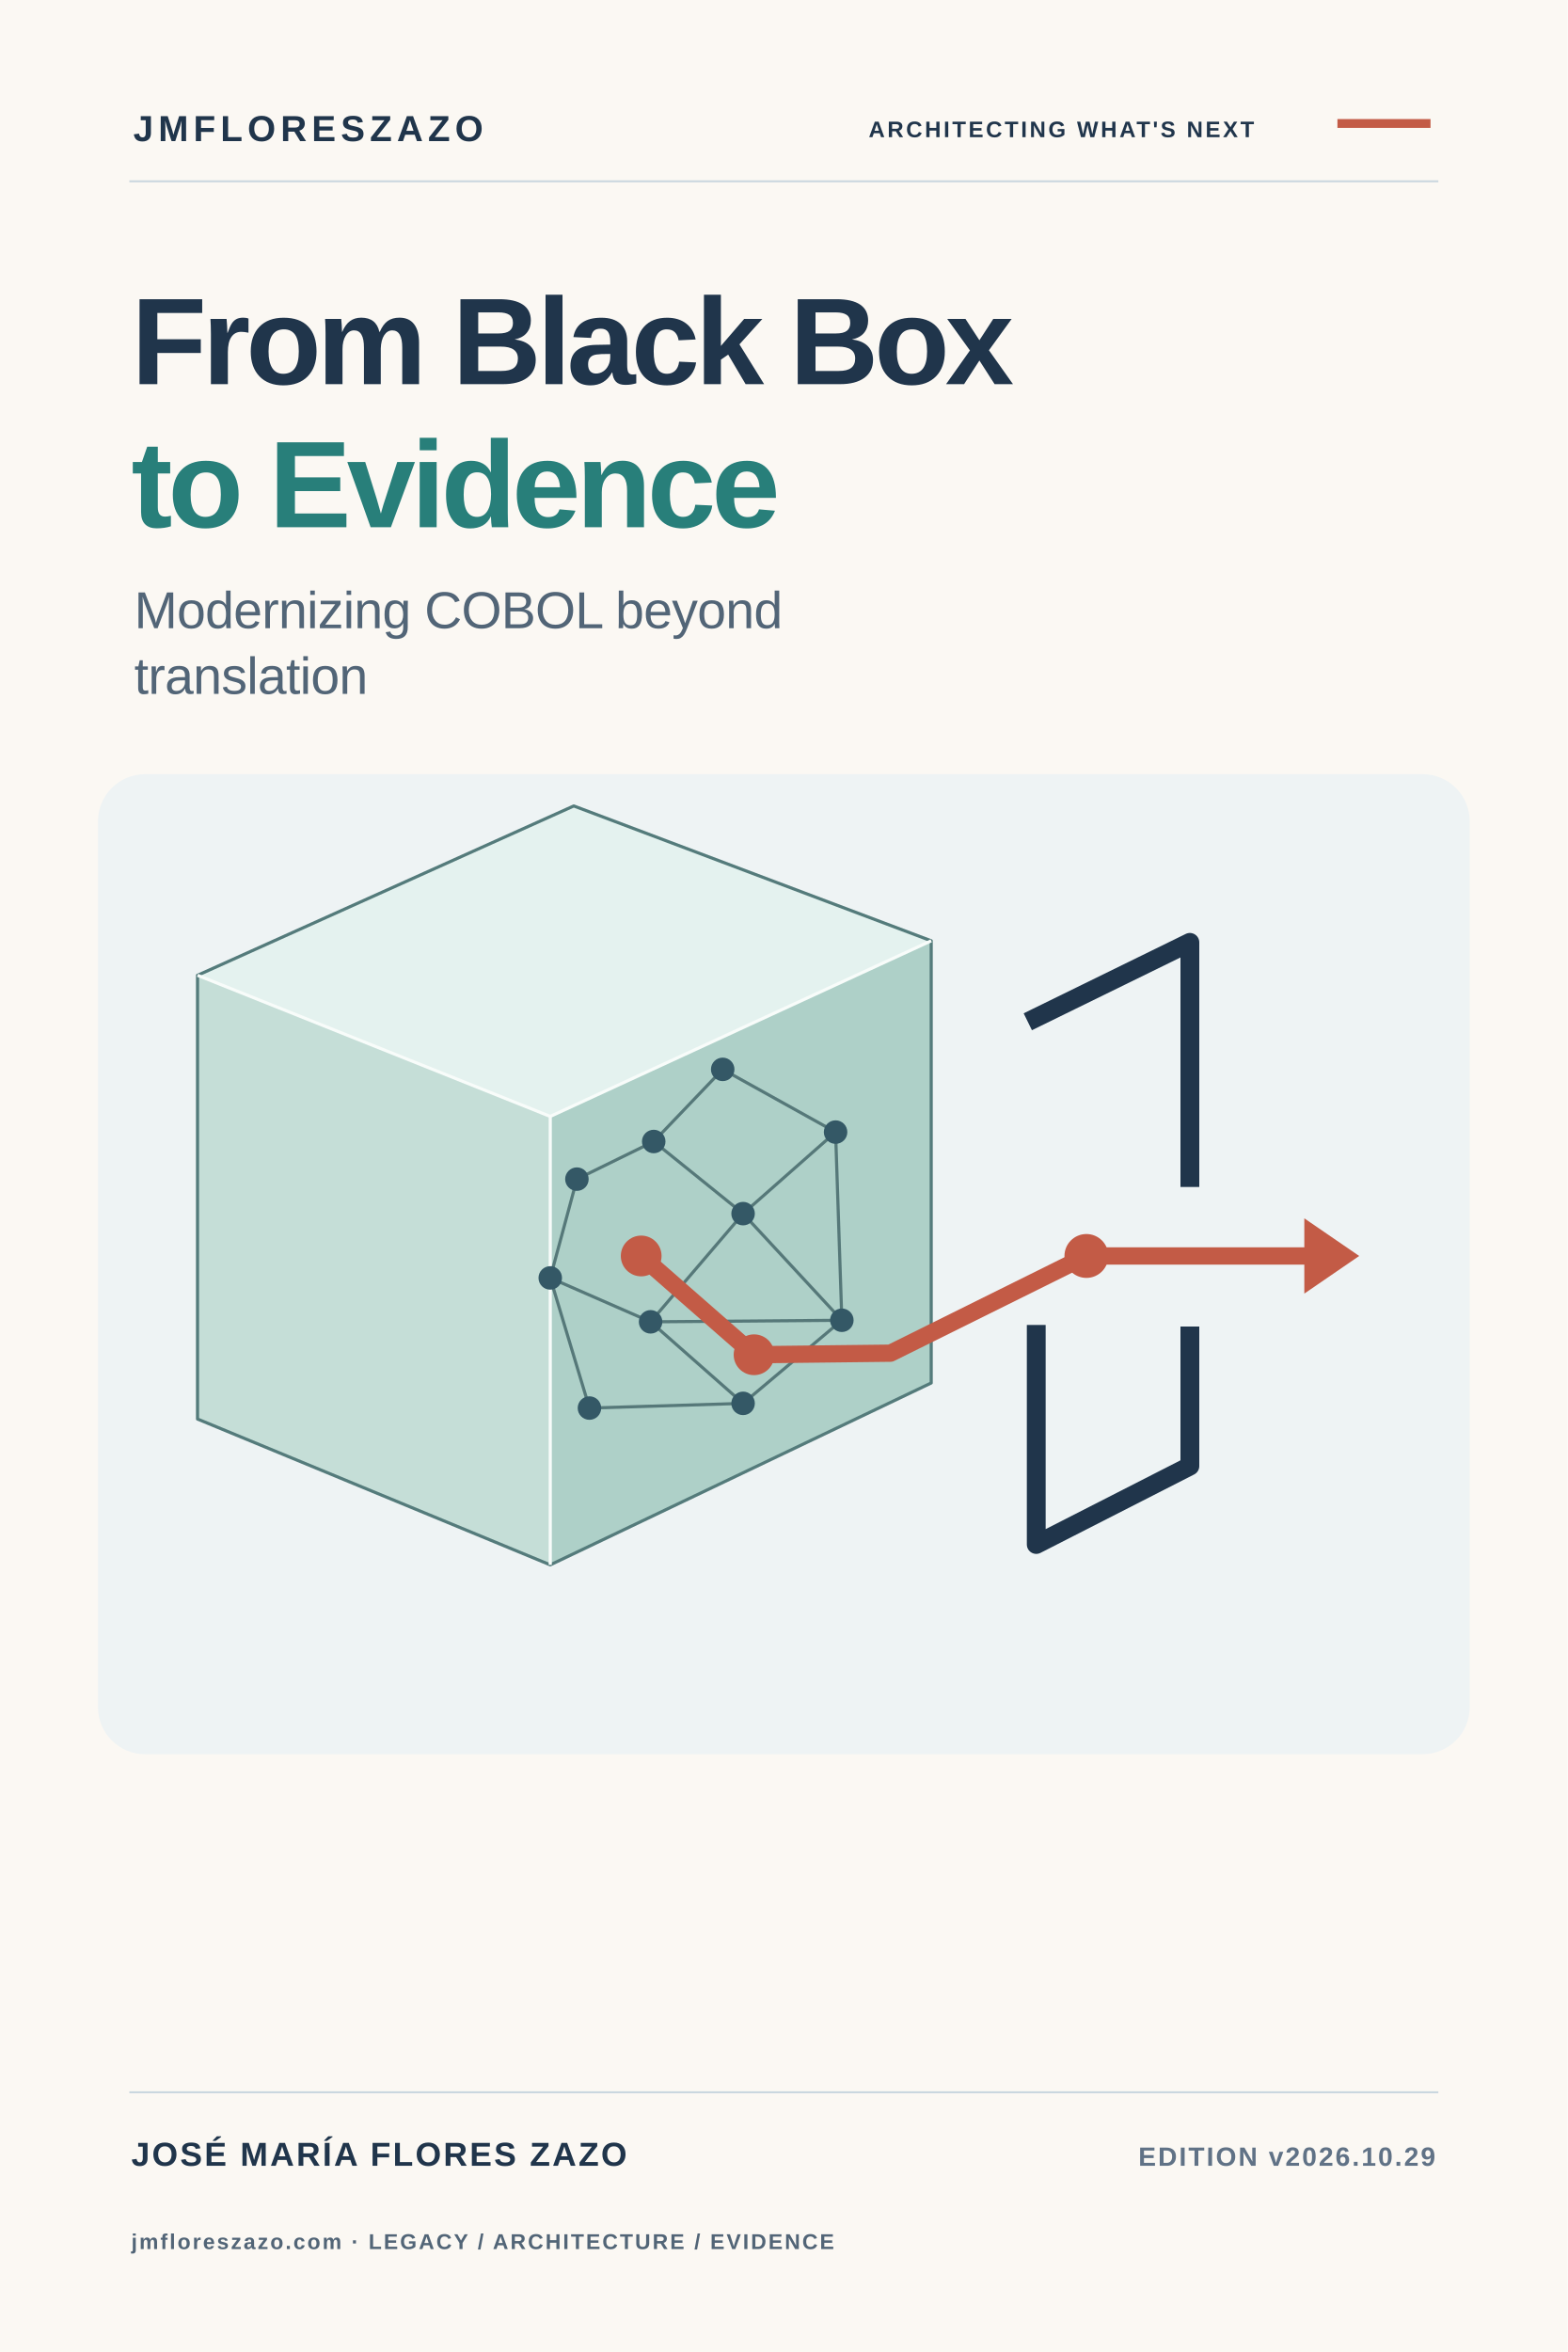
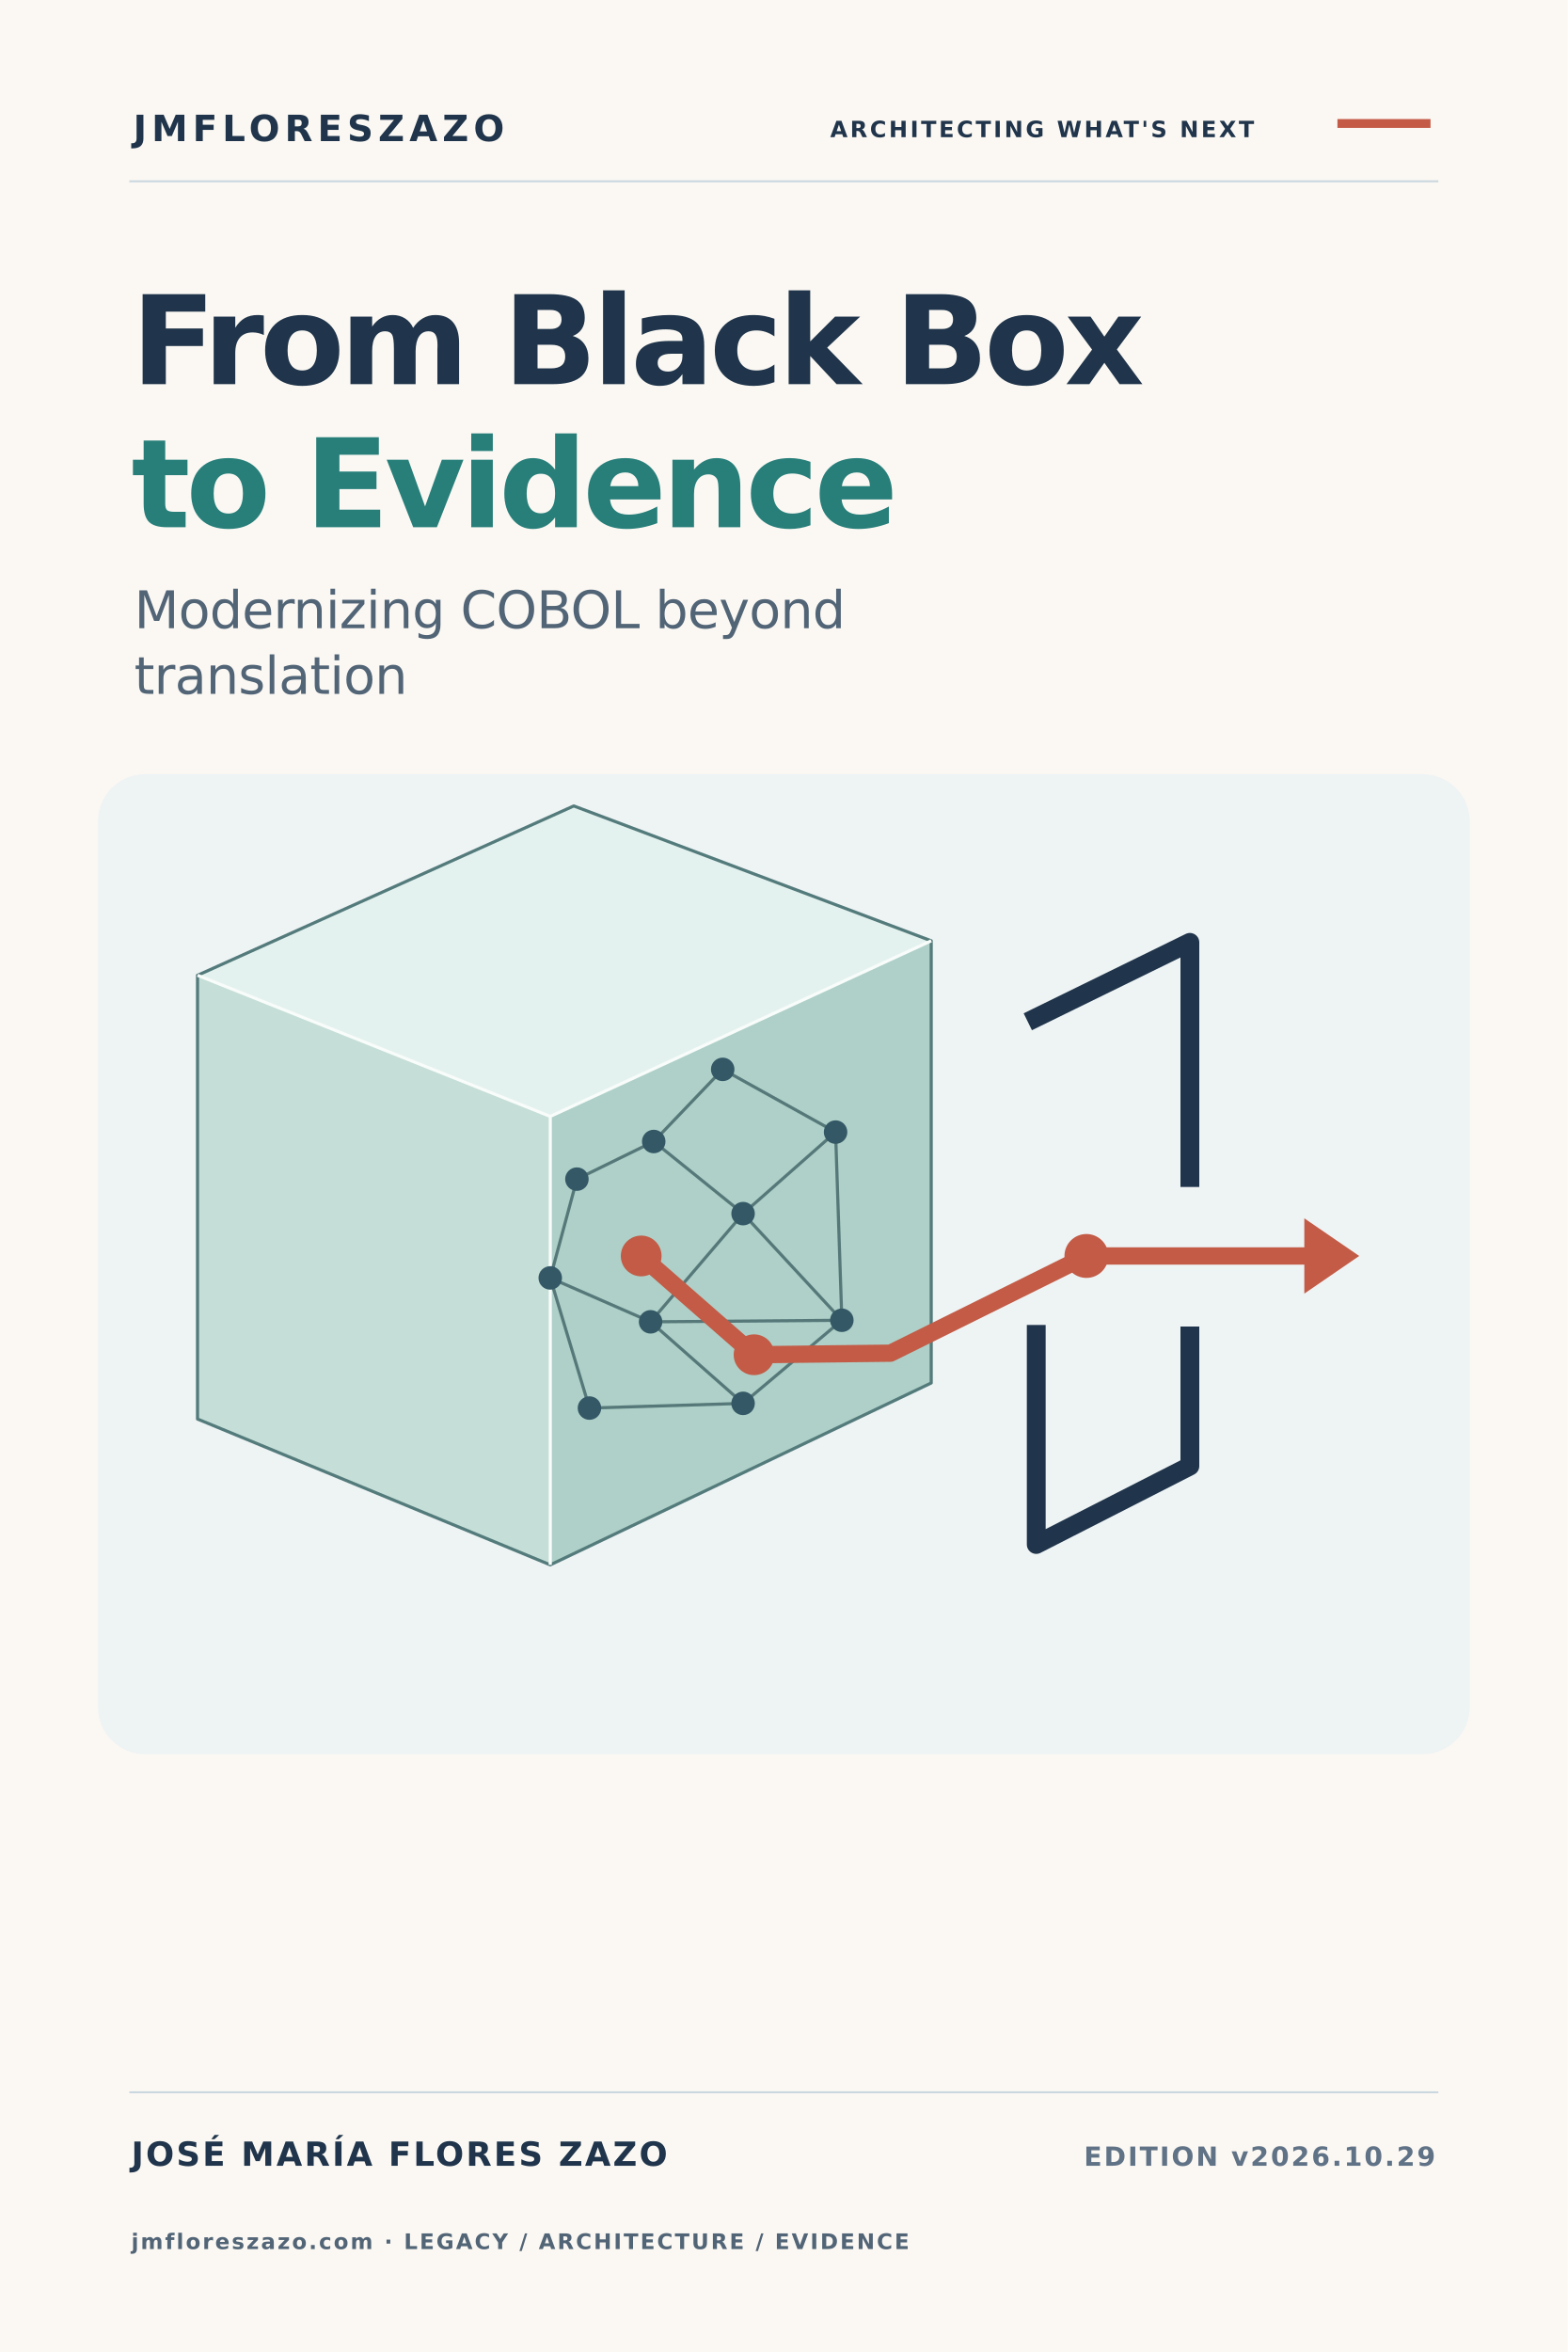
<svg xmlns="http://www.w3.org/2000/svg" viewBox="0 0 1600 2400" width="1600" height="2400" role="img">
  <rect width="1600" height="2400" fill="#FBF8F3" />
-   <text x="136" y="144" font-family="Arial,Helvetica,sans-serif" font-size="37" font-weight="800" fill="#20354B" letter-spacing="5" text-anchor="start">JMFLORESZAZO</text>
+   <text x="136" y="144" font-family="DejaVu Sans" font-size="37" font-weight="800" fill="#20354B" letter-spacing="5" text-anchor="start">JMFLORESZAZO</text>
  <path d="M1365 126 H1460" stroke="#C35B46" stroke-width="9" />
-   <text x="1280" y="140" font-family="Arial,Helvetica,sans-serif" font-size="23" font-weight="700" fill="#20354B" letter-spacing="2.5" text-anchor="end">ARCHITECTING WHAT'S NEXT</text>
+   <text x="1280" y="140" font-family="DejaVu Sans" font-size="23" font-weight="700" fill="#20354B" letter-spacing="2.5" text-anchor="end">ARCHITECTING WHAT'S NEXT</text>
  <path d="M132 185 H1468" stroke="#CAD7DF" stroke-width="2" />
-   <text x="134" y="392" font-family="Arial,Helvetica,sans-serif" font-size="126" font-weight="800" fill="#20354B" letter-spacing="-4.5" text-anchor="start">From Black Box</text>
-   <text x="134" y="538" font-family="Arial,Helvetica,sans-serif" font-size="126" font-weight="800" fill="#287F7A" letter-spacing="-4.5" text-anchor="start">to Evidence</text>
-   <text x="137" y="641" font-family="Arial,Helvetica,sans-serif" font-size="53" font-weight="400" fill="#526577" letter-spacing="-0.6" text-anchor="start">Modernizing COBOL beyond</text>
-   <text x="137" y="708" font-family="Arial,Helvetica,sans-serif" font-size="53" font-weight="400" fill="#526577" letter-spacing="-0.6" text-anchor="start">translation</text>
+   <text x="134" y="392" font-family="DejaVu Sans" font-size="126" font-weight="800" fill="#20354B" letter-spacing="-4.5" text-anchor="start">From Black Box</text>
+   <text x="134" y="538" font-family="DejaVu Sans" font-size="126" font-weight="800" fill="#287F7A" letter-spacing="-4.5" text-anchor="start">to Evidence</text>
+   <text x="137" y="641" font-family="DejaVu Sans" font-size="53" font-weight="400" fill="#526577" letter-spacing="-0.6" text-anchor="start">Modernizing COBOL beyond</text>
+   <text x="137" y="708" font-family="DejaVu Sans" font-size="53" font-weight="400" fill="#526577" letter-spacing="-0.6" text-anchor="start">translation</text>
  <rect x="100" y="790" width="1400" height="1000" rx="48" fill="#EEF3F4" />
  <g transform="translate(0 720) scale(1.6)">
    <g stroke-linejoin="round">
      <path d="M126 172 L366 64 L594 150 L351 262 Z" fill="#E4F2EF" />
      <path d="M126 172 L351 262 L351 548 L126 455 Z" fill="#C5DED7" />
      <path d="M351 262 L594 150 L594 432 L351 548 Z" fill="#AED0C8" />
      <path d="M126 172 L366 64 L594 150 L594 432 L351 548 L126 455 Z" fill="none" stroke="#547B7B" stroke-width="2" />
      <path d="M126 172 L351 262 L594 150 M351 262 V548" fill="none" stroke="#F8FCFA" stroke-width="2" />
      <g stroke="#527576" stroke-width="2" fill="none" opacity=".96">
        <line x1="368" y1="302" x2="417" y2="278" />
        <line x1="417" y1="278" x2="474" y2="324" />
        <line x1="474" y1="324" x2="533" y2="272" />
        <line x1="368" y1="302" x2="351" y2="365" />
        <line x1="351" y1="365" x2="415" y2="393" />
        <line x1="415" y1="393" x2="474" y2="324" />
        <line x1="415" y1="393" x2="474" y2="445" />
        <line x1="474" y1="445" x2="537" y2="392" />
        <line x1="537" y1="392" x2="533" y2="272" />
        <line x1="351" y1="365" x2="376" y2="448" />
        <line x1="376" y1="448" x2="474" y2="445" />
        <line x1="417" y1="278" x2="461" y2="232" />
        <line x1="461" y1="232" x2="533" y2="272" />
        <line x1="415" y1="393" x2="537" y2="392" />
        <line x1="474" y1="324" x2="537" y2="392" />
      </g>
      <g fill="#345866">
        <circle cx="368" cy="302" r="7.5" />
        <circle cx="417" cy="278" r="7.5" />
        <circle cx="474" cy="324" r="7.5" />
        <circle cx="533" cy="272" r="7.5" />
        <circle cx="351" cy="365" r="7.5" />
        <circle cx="415" cy="393" r="7.5" />
        <circle cx="474" cy="445" r="7.5" />
        <circle cx="537" cy="392" r="7.5" />
        <circle cx="376" cy="448" r="7.5" />
        <circle cx="461" cy="232" r="7.5" />
      </g>
      <path d="M409 351 L481 414 L568 413 L693 351 L832 351" fill="none" stroke="#C35B46" stroke-width="11" stroke-linecap="round" stroke-linejoin="round" />
      <g fill="#C35B46">
        <circle cx="409" cy="351" r="13" />
        <circle cx="481" cy="414" r="13" />
        <circle cx="693" cy="351" r="14" />
      </g>
      <path d="M661 199 L759 151 L759 301 M759 402 V485 L661 535 L661 401" fill="none" stroke="#20354B" stroke-width="12" stroke-linecap="square" />
      <path d="M832 327 L867 351 L832 375 Z" fill="#C35B46" />
    </g>
  </g>
  <path d="M132 2135 H1468" stroke="#CAD7DF" stroke-width="2" />
-   <text x="134" y="2210" font-family="Arial,Helvetica,sans-serif" font-size="34" font-weight="700" fill="#20354B" letter-spacing="2.2" text-anchor="start">JOSÉ MARÍA FLORES ZAZO</text>
-   <text x="1465" y="2210" font-family="Arial,Helvetica,sans-serif" font-size="27" font-weight="600" fill="#607286" letter-spacing="2" text-anchor="end">EDITION v2026.10.29</text>
-   <text x="134" y="2295" font-family="Arial,Helvetica,sans-serif" font-size="22" font-weight="600" fill="#526577" letter-spacing="2" text-anchor="start">jmfloreszazo.com · LEGACY / ARCHITECTURE / EVIDENCE</text>
+   <text x="134" y="2210" font-family="DejaVu Sans" font-size="34" font-weight="700" fill="#20354B" letter-spacing="2.2" text-anchor="start">JOSÉ MARÍA FLORES ZAZO</text>
+   <text x="1465" y="2210" font-family="DejaVu Sans" font-size="27" font-weight="600" fill="#607286" letter-spacing="2" text-anchor="end">EDITION v2026.10.29</text>
+   <text x="134" y="2295" font-family="DejaVu Sans" font-size="22" font-weight="600" fill="#526577" letter-spacing="2" text-anchor="start">jmfloreszazo.com · LEGACY / ARCHITECTURE / EVIDENCE</text>
</svg>
